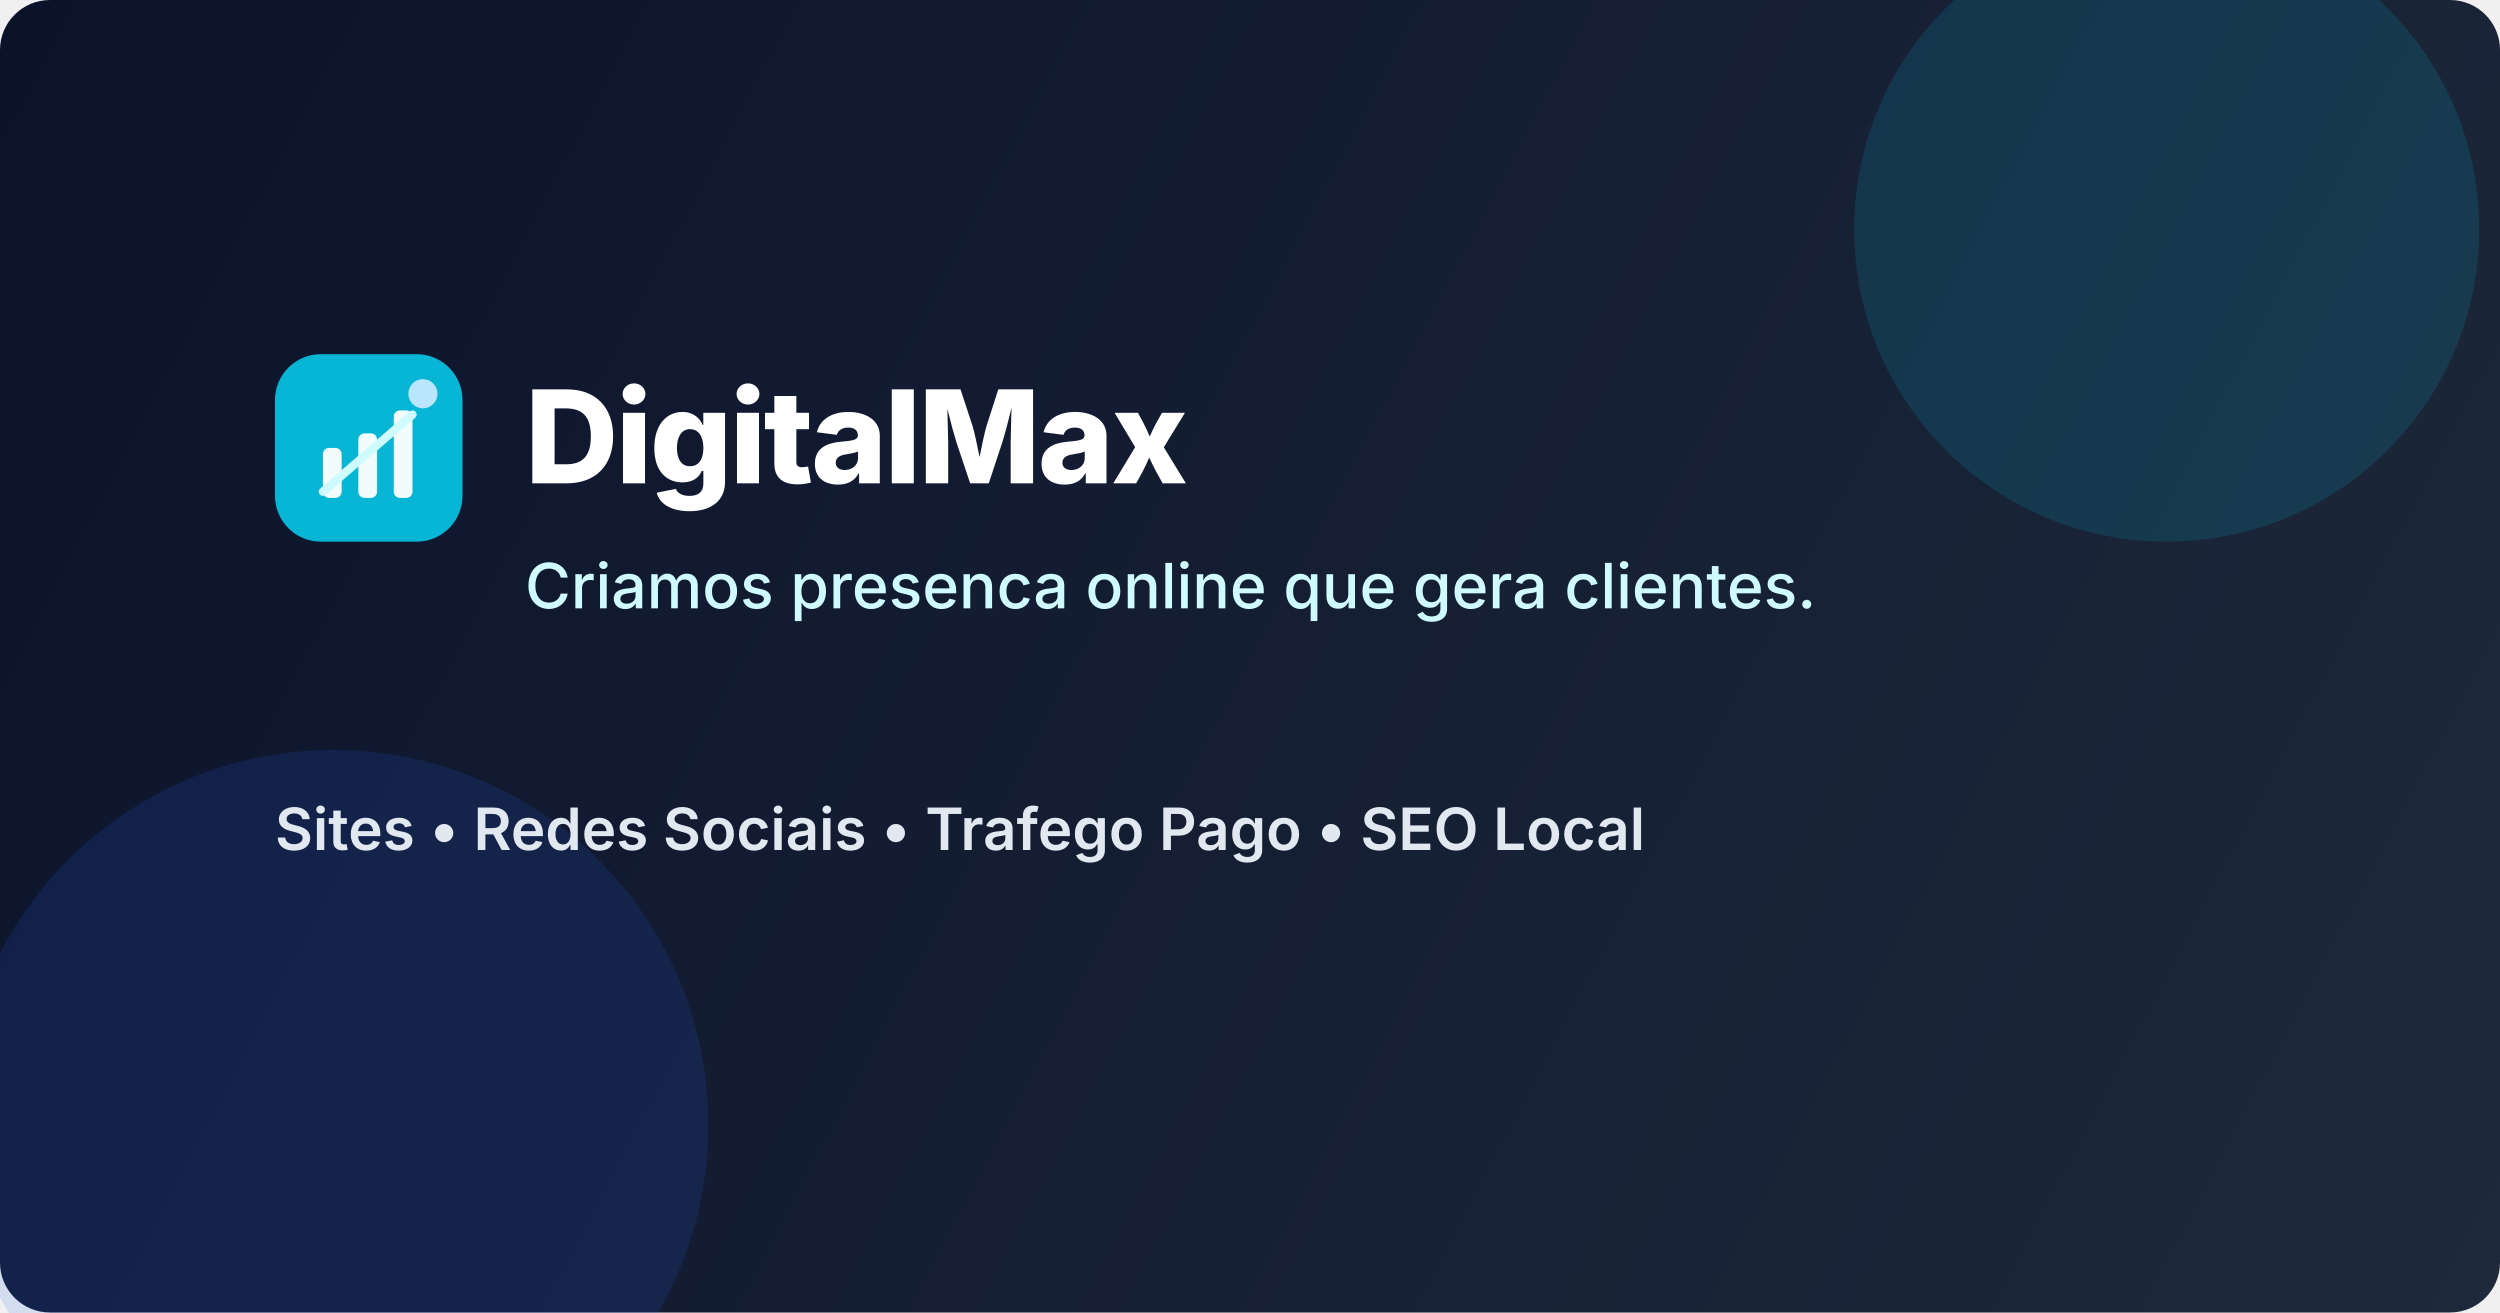
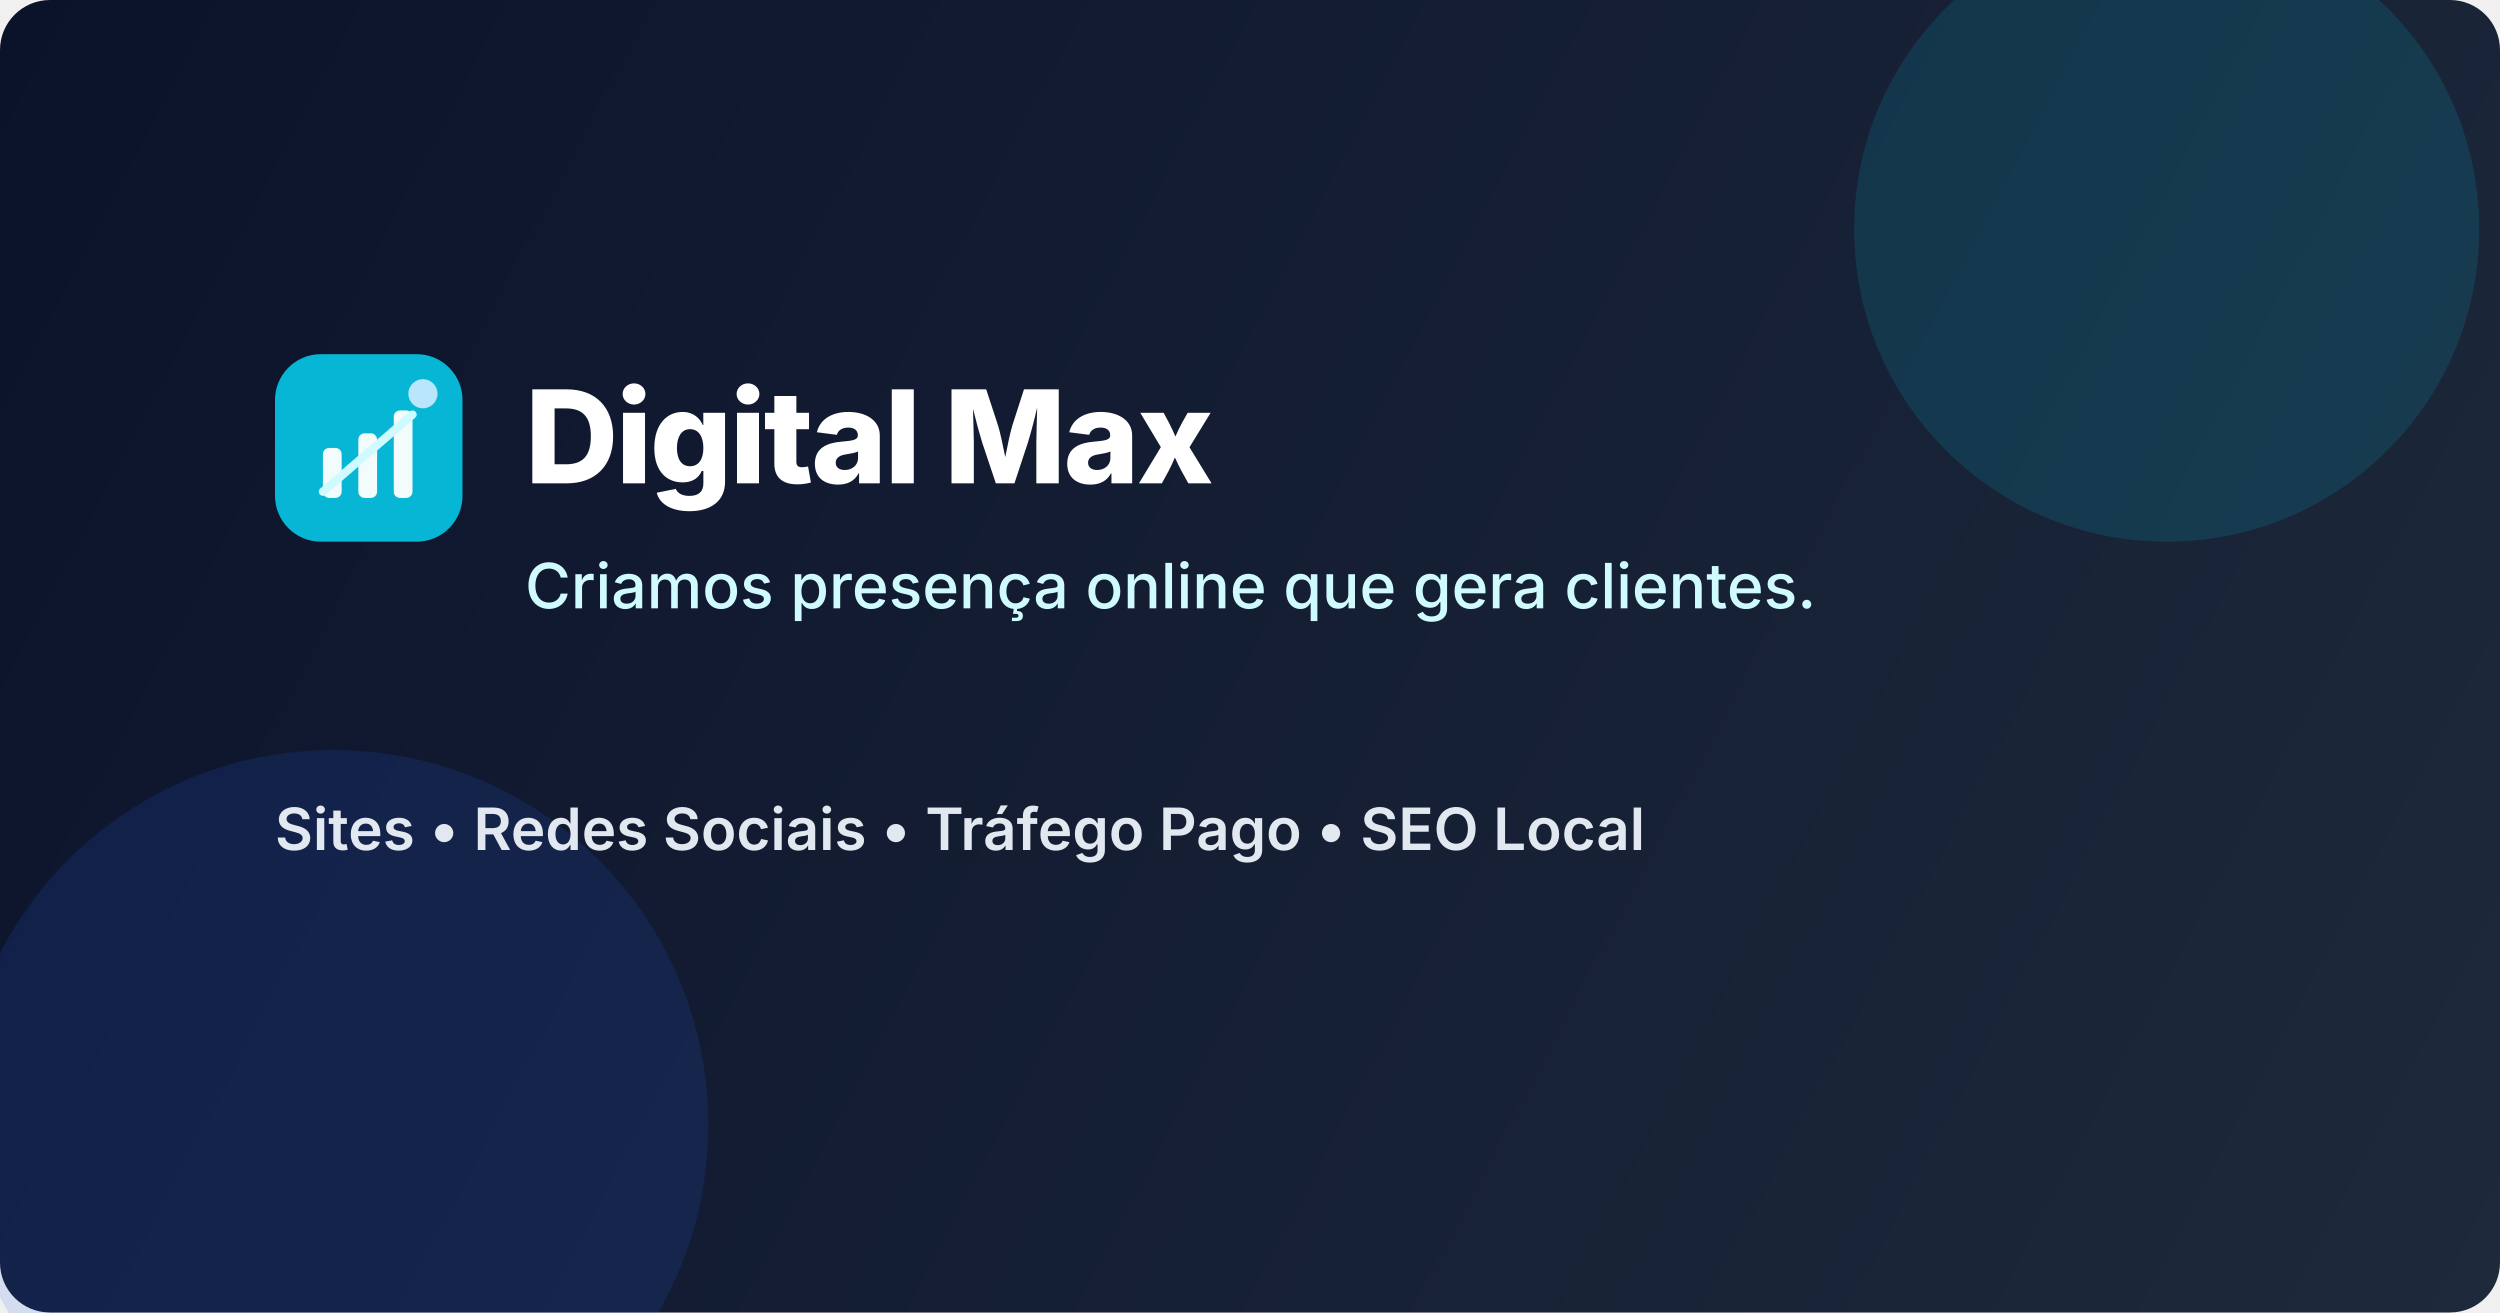
<svg xmlns="http://www.w3.org/2000/svg" width="1200" height="630" viewBox="0 0 1200 630" fill="none" role="img" aria-labelledby="title desc">
  <defs>
    <linearGradient id="bg" x1="0" y1="0" x2="1200" y2="630" gradientUnits="userSpaceOnUse">
      <stop stop-color="#0B132B" />
      <stop offset="1" stop-color="#1E293B" />
    </linearGradient>
    <linearGradient id="acc" x1="180" y1="130" x2="410" y2="310" gradientUnits="userSpaceOnUse">
      <stop stop-color="#06B6D4" />
      <stop offset="1" stop-color="#2563EB" />
    </linearGradient>
  </defs>
  <rect width="1200" height="630" rx="24" fill="url(#bg)" />
  <circle cx="1040" cy="110" r="150" fill="#06B6D4" fill-opacity="0.15" />
  <circle cx="160" cy="540" r="180" fill="#2563EB" fill-opacity="0.14" />
  <g transform="translate(132 170)">
    <rect x="0" y="0" width="90" height="90" rx="22" fill="url(#acc)" />
    <rect x="23" y="45" width="9" height="24" rx="3" fill="white" fill-opacity="0.95" />
    <rect x="40" y="38" width="9" height="31" rx="3" fill="white" fill-opacity="0.95" />
    <rect x="57" y="27" width="9" height="42" rx="3" fill="white" fill-opacity="0.95" />
    <circle cx="71" cy="19" r="7" fill="#BAE6FD" />
    <path d="M23 66L66 29" stroke="#CFFAFE" stroke-width="4" stroke-linecap="round" />
  </g>
-   <text x="252" y="232" fill="white" font-family="Inter, Arial, sans-serif" font-size="62" font-weight="800" letter-spacing="-0.02em">DigitalMax</text>
-   <text x="252" y="292" fill="#CFFAFE" font-family="Inter, Arial, sans-serif" font-size="30" font-weight="500">Criamos presenca online que gera clientes.</text>
-   <text x="132" y="408" fill="#E2E8F0" font-family="Inter, Arial, sans-serif" font-size="28" font-weight="600">Sites • Redes Sociais • Trafego Pago • SEO Local</text>
+   <text x="252" y="232" fill="white" font-family="Inter, Arial, sans-serif" font-size="62" font-weight="800" letter-spacing="-0.02em">Digital Max</text>
+   <text x="252" y="292" fill="#CFFAFE" font-family="Inter, Arial, sans-serif" font-size="30" font-weight="500">Criamos presença online que gera clientes.</text>
+   <text x="132" y="408" fill="#E2E8F0" font-family="Inter, Arial, sans-serif" font-size="28" font-weight="600">Sites • Redes Sociais • Tráfego Pago • SEO Local</text>
</svg>
